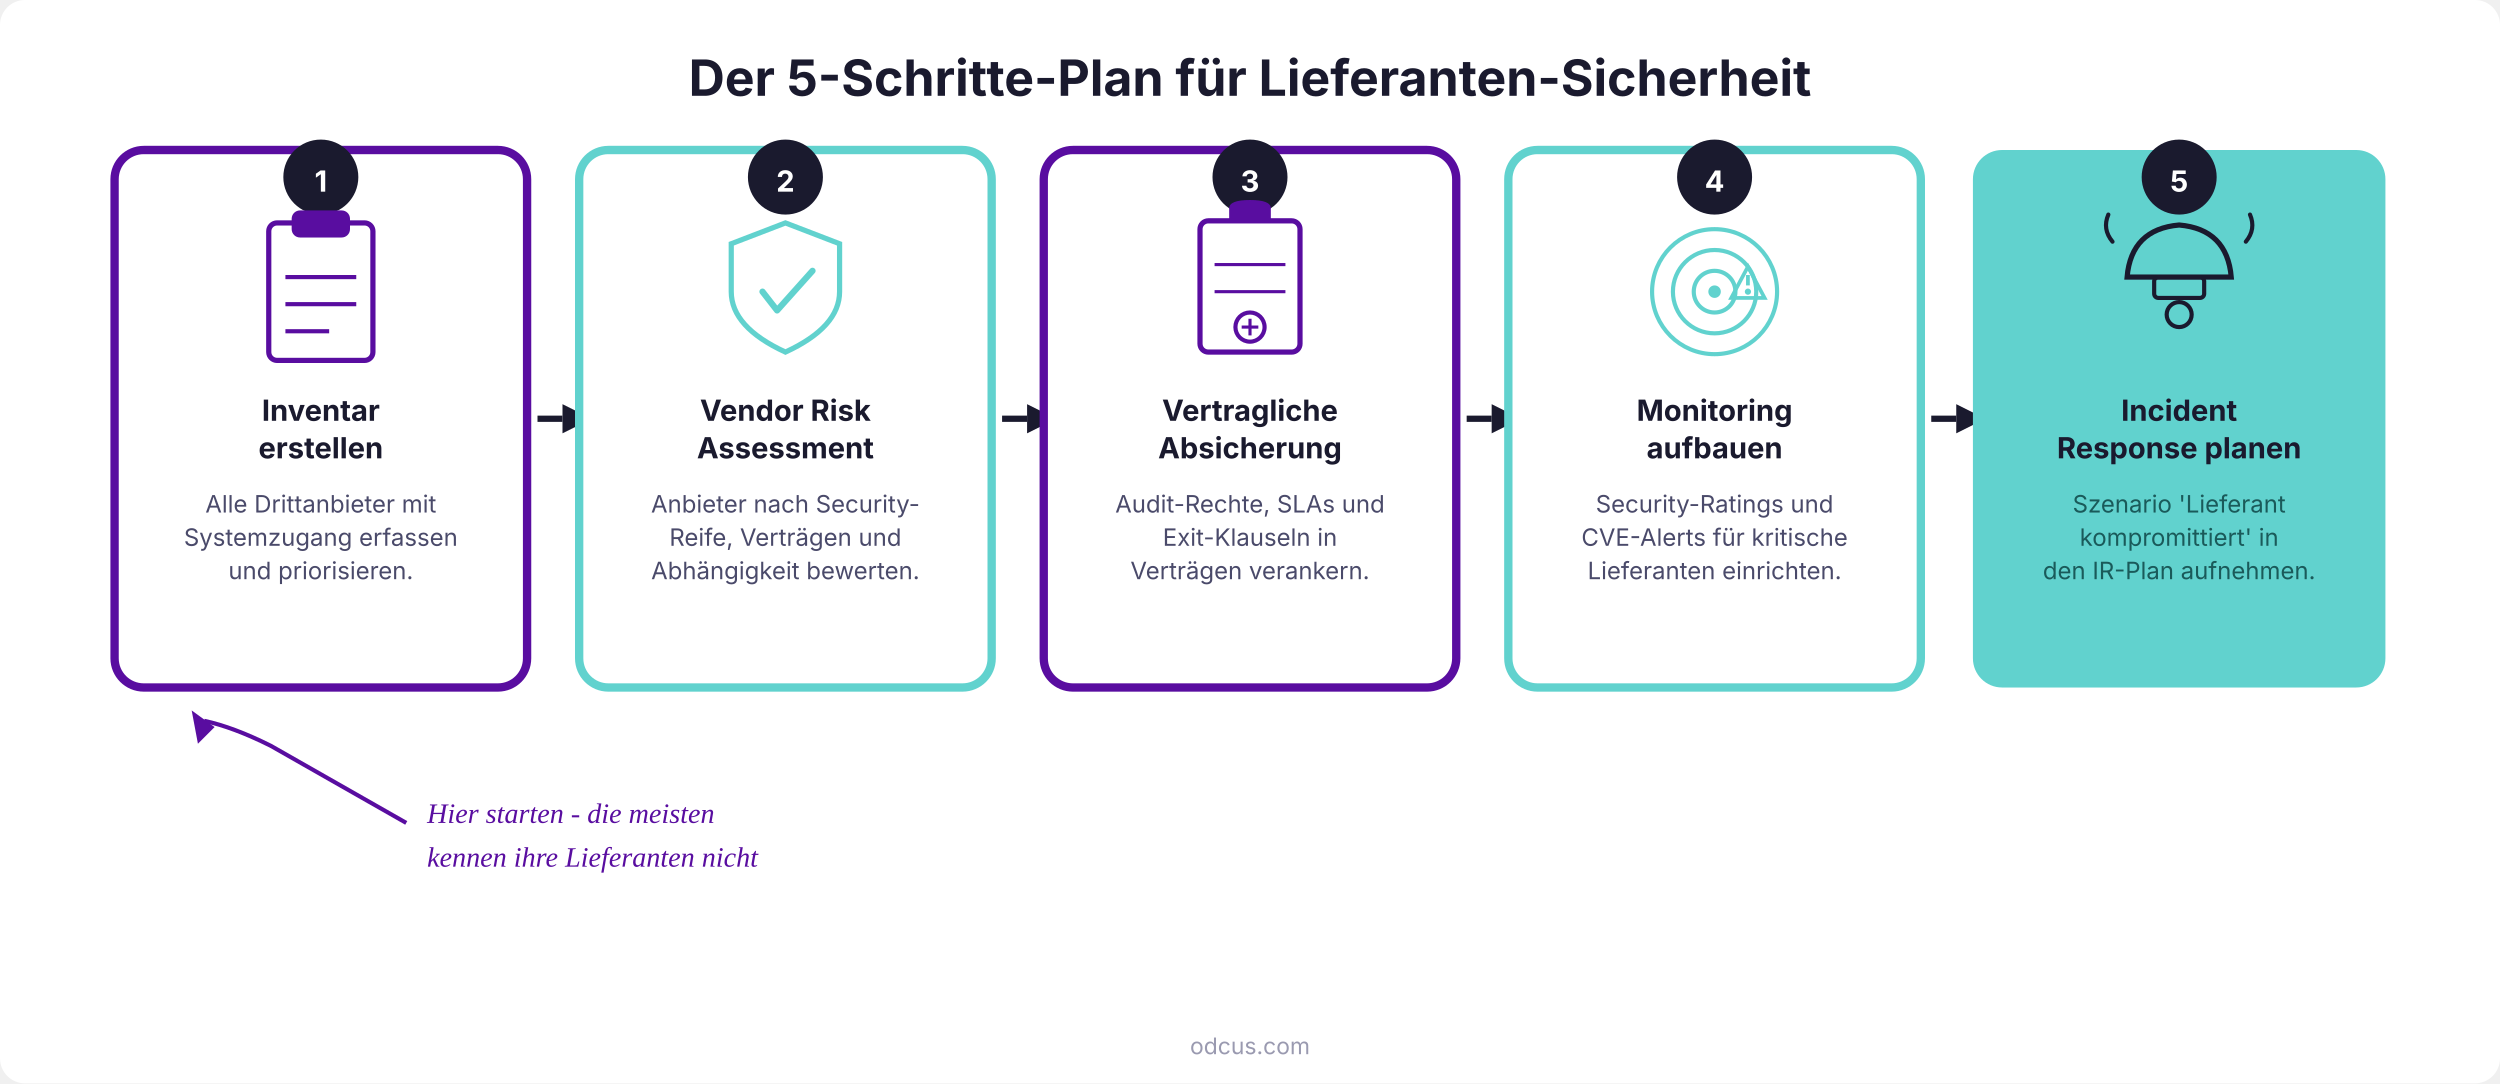
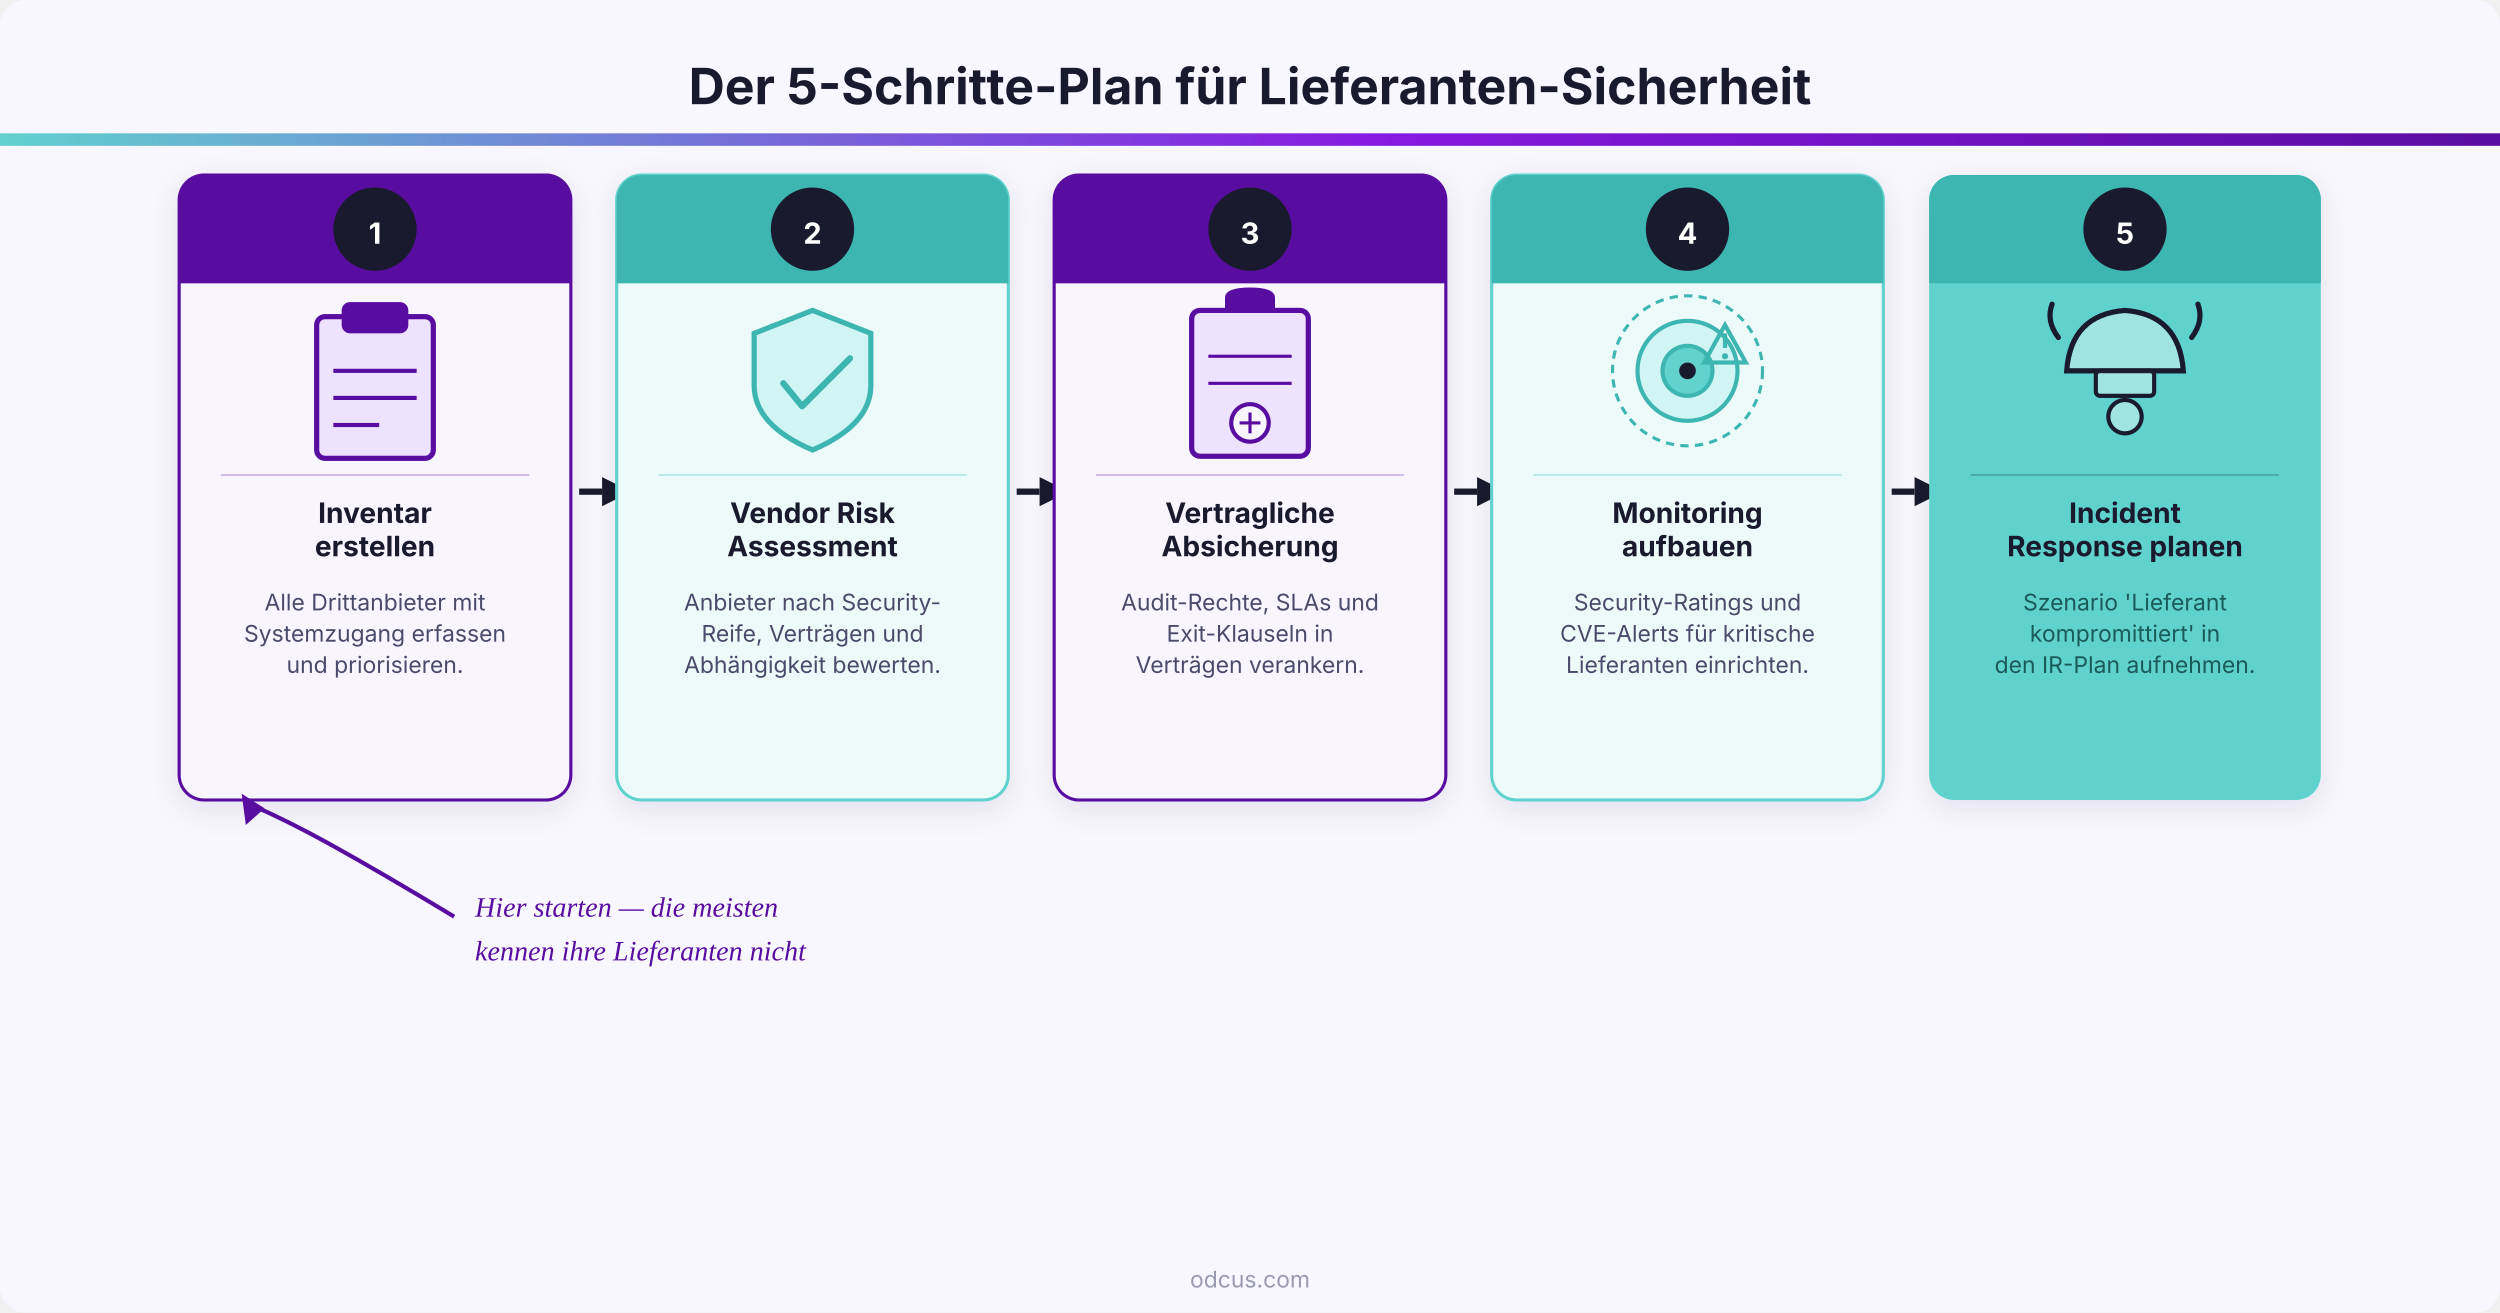
- <svg xmlns="http://www.w3.org/2000/svg" viewBox="0 0 1200 520" width="1200" height="520">
-   <rect width="1200" height="520" fill="#FFFFFF" rx="12" />
-   <text x="600" y="46" text-anchor="middle" font-family="Inter,Arial,Helvetica,sans-serif" font-size="24" font-weight="700" fill="#1A1A2E">Der 5-Schritte-Plan für Lieferanten-Sicherheit</text>
-   <rect x="55" y="72" width="198" height="258" rx="14" fill="#FFFFFF" stroke="#590DA0" stroke-width="4" />
-   <circle cx="154" cy="85" r="18" fill="#1A1A2E" />
-   <text x="154" y="92" text-anchor="middle" font-family="Inter,Arial,Helvetica,sans-serif" font-size="14" font-weight="700" fill="#FFFFFF">1</text>
-   <rect x="129" y="107" width="50" height="66" rx="4" fill="none" stroke="#590DA0" stroke-width="2.5" />
-   <rect x="140" y="101" width="28" height="13" rx="4" fill="#590DA0" />
-   <line x1="137" y1="133" x2="171" y2="133" stroke="#590DA0" stroke-width="2" />
-   <line x1="137" y1="146" x2="171" y2="146" stroke="#590DA0" stroke-width="2" />
-   <line x1="137" y1="159" x2="158" y2="159" stroke="#590DA0" stroke-width="2" />
-   <text x="154" y="202" text-anchor="middle" font-family="Inter,Arial,Helvetica,sans-serif" font-size="14" font-weight="700" fill="#1A1A2E">Inventar</text>
-   <text x="154" y="220" text-anchor="middle" font-family="Inter,Arial,Helvetica,sans-serif" font-size="14" font-weight="700" fill="#1A1A2E">erstellen</text>
-   <text x="154" y="246" text-anchor="middle" font-family="Inter,Arial,Helvetica,sans-serif" font-size="11.5" fill="#4A4A6A">Alle Drittanbieter mit</text>
-   <text x="154" y="262" text-anchor="middle" font-family="Inter,Arial,Helvetica,sans-serif" font-size="11.5" fill="#4A4A6A">Systemzugang erfassen</text>
-   <text x="154" y="278" text-anchor="middle" font-family="Inter,Arial,Helvetica,sans-serif" font-size="11.5" fill="#4A4A6A">und priorisieren.</text>
-   <line x1="258" y1="201" x2="270" y2="201" stroke="#1A1A2E" stroke-width="3" />
-   <polygon points="270,194 270,208 284,201" fill="#1A1A2E" />
-   <rect x="278" y="72" width="198" height="258" rx="14" fill="#FFFFFF" stroke="#61D2CE" stroke-width="4" />
-   <circle cx="377" cy="85" r="18" fill="#1A1A2E" />
-   <text x="377" y="92" text-anchor="middle" font-family="Inter,Arial,Helvetica,sans-serif" font-size="14" font-weight="700" fill="#FFFFFF">2</text>
-   <path d="M377 107 L403 117 L403 140 Q403 157 377 169 Q351 157 351 140 L351 117 Z" fill="none" stroke="#61D2CE" stroke-width="2.5" />
-   <polyline points="366,140 373,149 390,130" stroke="#61D2CE" stroke-width="3" fill="none" stroke-linecap="round" stroke-linejoin="round" />
-   <text x="377" y="202" text-anchor="middle" font-family="Inter,Arial,Helvetica,sans-serif" font-size="14" font-weight="700" fill="#1A1A2E">Vendor Risk</text>
-   <text x="377" y="220" text-anchor="middle" font-family="Inter,Arial,Helvetica,sans-serif" font-size="14" font-weight="700" fill="#1A1A2E">Assessment</text>
-   <text x="377" y="246" text-anchor="middle" font-family="Inter,Arial,Helvetica,sans-serif" font-size="11.5" fill="#4A4A6A">Anbieter nach Security-</text>
-   <text x="377" y="262" text-anchor="middle" font-family="Inter,Arial,Helvetica,sans-serif" font-size="11.5" fill="#4A4A6A">Reife, Verträgen und</text>
-   <text x="377" y="278" text-anchor="middle" font-family="Inter,Arial,Helvetica,sans-serif" font-size="11.5" fill="#4A4A6A">Abhängigkeit bewerten.</text>
-   <line x1="481" y1="201" x2="493" y2="201" stroke="#1A1A2E" stroke-width="3" />
-   <polygon points="493,194 493,208 507,201" fill="#1A1A2E" />
-   <rect x="501" y="72" width="198" height="258" rx="14" fill="#FFFFFF" stroke="#590DA0" stroke-width="4" />
-   <circle cx="600" cy="85" r="18" fill="#1A1A2E" />
-   <text x="600" y="92" text-anchor="middle" font-family="Inter,Arial,Helvetica,sans-serif" font-size="14" font-weight="700" fill="#FFFFFF">3</text>
-   <rect x="576" y="106" width="48" height="63" rx="4" fill="none" stroke="#590DA0" stroke-width="2.5" />
-   <path d="M590 106 L590 100 Q590 96 600 96 Q610 96 610 100 L610 106" fill="#590DA0" />
-   <line x1="583" y1="127" x2="617" y2="127" stroke="#590DA0" stroke-width="1.5" />
-   <line x1="583" y1="140" x2="617" y2="140" stroke="#590DA0" stroke-width="1.5" />
-   <circle cx="600" cy="157" r="7" fill="none" stroke="#590DA0" stroke-width="2" />
-   <line x1="596" y1="157" x2="604" y2="157" stroke="#590DA0" stroke-width="1.5" />
-   <line x1="600" y1="153" x2="600" y2="161" stroke="#590DA0" stroke-width="1.5" />
-   <text x="600" y="202" text-anchor="middle" font-family="Inter,Arial,Helvetica,sans-serif" font-size="14" font-weight="700" fill="#1A1A2E">Vertragliche</text>
-   <text x="600" y="220" text-anchor="middle" font-family="Inter,Arial,Helvetica,sans-serif" font-size="14" font-weight="700" fill="#1A1A2E">Absicherung</text>
-   <text x="600" y="246" text-anchor="middle" font-family="Inter,Arial,Helvetica,sans-serif" font-size="11.5" fill="#4A4A6A">Audit-Rechte, SLAs und</text>
-   <text x="600" y="262" text-anchor="middle" font-family="Inter,Arial,Helvetica,sans-serif" font-size="11.5" fill="#4A4A6A">Exit-Klauseln in</text>
-   <text x="600" y="278" text-anchor="middle" font-family="Inter,Arial,Helvetica,sans-serif" font-size="11.5" fill="#4A4A6A">Verträgen verankern.</text>
-   <line x1="704" y1="201" x2="716" y2="201" stroke="#1A1A2E" stroke-width="3" />
-   <polygon points="716,194 716,208 730,201" fill="#1A1A2E" />
-   <rect x="724" y="72" width="198" height="258" rx="14" fill="#FFFFFF" stroke="#61D2CE" stroke-width="4" />
-   <circle cx="823" cy="85" r="18" fill="#1A1A2E" />
-   <text x="823" y="92" text-anchor="middle" font-family="Inter,Arial,Helvetica,sans-serif" font-size="14" font-weight="700" fill="#FFFFFF">4</text>
-   <circle cx="823" cy="140" r="30" fill="none" stroke="#61D2CE" stroke-width="2" />
-   <circle cx="823" cy="140" r="20" fill="none" stroke="#61D2CE" stroke-width="2" />
-   <circle cx="823" cy="140" r="10" fill="none" stroke="#61D2CE" stroke-width="2" />
-   <circle cx="823" cy="140" r="3" fill="#61D2CE" />
-   <polygon points="839,128 847,143 831,143" fill="none" stroke="#61D2CE" stroke-width="1.8" />
-   <line x1="839" y1="132" x2="839" y2="137" stroke="#61D2CE" stroke-width="1.8" />
-   <circle cx="839" cy="140" r="1.5" fill="#61D2CE" />
-   <text x="823" y="202" text-anchor="middle" font-family="Inter,Arial,Helvetica,sans-serif" font-size="14" font-weight="700" fill="#1A1A2E">Monitoring</text>
-   <text x="823" y="220" text-anchor="middle" font-family="Inter,Arial,Helvetica,sans-serif" font-size="14" font-weight="700" fill="#1A1A2E">aufbauen</text>
-   <text x="823" y="246" text-anchor="middle" font-family="Inter,Arial,Helvetica,sans-serif" font-size="11.5" fill="#4A4A6A">Security-Ratings und</text>
-   <text x="823" y="262" text-anchor="middle" font-family="Inter,Arial,Helvetica,sans-serif" font-size="11.5" fill="#4A4A6A">CVE-Alerts für kritische</text>
-   <text x="823" y="278" text-anchor="middle" font-family="Inter,Arial,Helvetica,sans-serif" font-size="11.5" fill="#4A4A6A">Lieferanten einrichten.</text>
-   <line x1="927" y1="201" x2="939" y2="201" stroke="#1A1A2E" stroke-width="3" />
-   <polygon points="939,194 939,208 953,201" fill="#1A1A2E" />
-   <rect x="947" y="72" width="198" height="258" rx="14" fill="#61D2CE" />
-   <circle cx="1046" cy="85" r="18" fill="#1A1A2E" />
-   <text x="1046" y="92" text-anchor="middle" font-family="Inter,Arial,Helvetica,sans-serif" font-size="14" font-weight="700" fill="#FFFFFF">5</text>
-   <path d="M1046 108 Q1069 110 1071 133 L1021 133 Q1023 110 1046 108 Z" fill="none" stroke="#1A1A2E" stroke-width="2.5" />
-   <rect x="1034" y="133" width="24" height="10" rx="2" fill="none" stroke="#1A1A2E" stroke-width="2" />
-   <circle cx="1046" cy="151" r="6" fill="none" stroke="#1A1A2E" stroke-width="2" />
-   <path d="M1014 116 Q1009 110 1012 103" stroke="#1A1A2E" stroke-width="2" fill="none" stroke-linecap="round" />
-   <path d="M1078 116 Q1083 110 1080 103" stroke="#1A1A2E" stroke-width="2" fill="none" stroke-linecap="round" />
-   <text x="1046" y="202" text-anchor="middle" font-family="Inter,Arial,Helvetica,sans-serif" font-size="14" font-weight="700" fill="#1A1A2E">Incident</text>
-   <text x="1046" y="220" text-anchor="middle" font-family="Inter,Arial,Helvetica,sans-serif" font-size="14" font-weight="700" fill="#1A1A2E">Response planen</text>
-   <text x="1046" y="246" text-anchor="middle" font-family="Inter,Arial,Helvetica,sans-serif" font-size="11.5" fill="#1A5A5A">Szenario 'Lieferant</text>
-   <text x="1046" y="262" text-anchor="middle" font-family="Inter,Arial,Helvetica,sans-serif" font-size="11.5" fill="#1A5A5A">kompromittiert' in</text>
-   <text x="1046" y="278" text-anchor="middle" font-family="Inter,Arial,Helvetica,sans-serif" font-size="11.5" fill="#1A5A5A">den IR-Plan aufnehmen.</text>
-   <path d="M 195 395 Q 160 375 130 358 Q 112 349 98 346" stroke="#590DA0" stroke-width="2" fill="none" />
-   <polygon points="92,341 103,349 95,357" fill="#590DA0" />
-   <text x="205" y="395" font-family="Georgia,'Times New Roman',serif" font-size="13.5" font-style="italic" fill="#590DA0">Hier starten - die meisten</text>
-   <text x="205" y="416" font-family="Georgia,'Times New Roman',serif" font-size="13.5" font-style="italic" fill="#590DA0">kennen ihre Lieferanten nicht</text>
-   <text x="600" y="506" text-anchor="middle" font-family="Inter,Arial,Helvetica,sans-serif" font-size="11" fill="#9A9AB0">odcus.com</text>
+ <svg xmlns="http://www.w3.org/2000/svg" viewBox="0 0 1200 630" width="1200" height="630">
+   <defs>
+     <linearGradient id="hdr" x1="0%" y1="0%" x2="100%" y2="0%">
+       <stop offset="0%" stop-color="#61D2CE" />
+       <stop offset="55%" stop-color="#8719E1" />
+       <stop offset="100%" stop-color="#590DA0" />
+     </linearGradient>
+     <filter id="cs" x="-6%" y="-6%" width="112%" height="118%">
+       <feDropShadow dx="0" dy="4" stdDeviation="7" flood-color="#1A1A2E" flood-opacity="0.09" />
+     </filter>
+     <clipPath id="c1">
+       <rect x="86" y="84" width="188" height="300" rx="12" />
+     </clipPath>
+     <clipPath id="c2">
+       <rect x="296" y="84" width="188" height="300" rx="12" />
+     </clipPath>
+     <clipPath id="c3">
+       <rect x="506" y="84" width="188" height="300" rx="12" />
+     </clipPath>
+     <clipPath id="c4">
+       <rect x="716" y="84" width="188" height="300" rx="12" />
+     </clipPath>
+     <clipPath id="c5">
+       <rect x="926" y="84" width="188" height="300" rx="12" />
+     </clipPath>
+   </defs>
+   <rect width="1200" height="630" fill="#F8F7FF" rx="12" />
+   <text x="600" y="50" text-anchor="middle" font-family="Inter,Arial,Helvetica,sans-serif" font-size="24" font-weight="700" fill="#1A1A2E">Der 5-Schritte-Plan für Lieferanten-Sicherheit</text>
+   <rect x="0" y="64" width="1200" height="6" fill="url(#hdr)" />
+   <rect x="86" y="84" width="188" height="300" rx="12" fill="#F9F5FF" stroke="#590DA0" stroke-width="1.5" filter="url(#cs)" />
+   <rect x="86" y="84" width="188" height="52" fill="#590DA0" clip-path="url(#c1)" />
+   <circle cx="180" cy="110" r="20" fill="#1A1A2E" />
+   <text x="180" y="117" text-anchor="middle" font-family="Inter,Arial,Helvetica,sans-serif" font-size="14" font-weight="700" fill="#FFFFFF">1</text>
+   <rect x="152" y="152" width="56" height="68" rx="4" fill="#EDE2FF" stroke="#590DA0" stroke-width="2.5" />
+   <rect x="164" y="145" width="32" height="15" rx="4" fill="#590DA0" />
+   <line x1="160" y1="178" x2="200" y2="178" stroke="#590DA0" stroke-width="2" />
+   <line x1="160" y1="191" x2="200" y2="191" stroke="#590DA0" stroke-width="2" />
+   <line x1="160" y1="204" x2="182" y2="204" stroke="#590DA0" stroke-width="2" />
+   <line x1="106" y1="228" x2="254" y2="228" stroke="#590DA0" stroke-width="0.75" stroke-opacity="0.30" />
+   <text x="180" y="251" text-anchor="middle" font-family="Inter,Arial,Helvetica,sans-serif" font-size="13.5" font-weight="700" fill="#1A1A2E">Inventar</text>
+   <text x="180" y="267" text-anchor="middle" font-family="Inter,Arial,Helvetica,sans-serif" font-size="13.5" font-weight="700" fill="#1A1A2E">erstellen</text>
+   <text x="180" y="293" text-anchor="middle" font-family="Inter,Arial,Helvetica,sans-serif" font-size="11" fill="#4A4A6A">Alle Drittanbieter mit</text>
+   <text x="180" y="308" text-anchor="middle" font-family="Inter,Arial,Helvetica,sans-serif" font-size="11" fill="#4A4A6A">Systemzugang erfassen</text>
+   <text x="180" y="323" text-anchor="middle" font-family="Inter,Arial,Helvetica,sans-serif" font-size="11" fill="#4A4A6A">und priorisieren.</text>
+   <line x1="278" y1="236" x2="289" y2="236" stroke="#1A1A2E" stroke-width="3" />
+   <polygon points="289,229 289,243 303,236" fill="#1A1A2E" />
+   <rect x="296" y="84" width="188" height="300" rx="12" fill="#EDFAFA" stroke="#61D2CE" stroke-width="1.5" filter="url(#cs)" />
+   <rect x="296" y="84" width="188" height="52" fill="#3DB5B1" clip-path="url(#c2)" />
+   <circle cx="390" cy="110" r="20" fill="#1A1A2E" />
+   <text x="390" y="117" text-anchor="middle" font-family="Inter,Arial,Helvetica,sans-serif" font-size="14" font-weight="700" fill="#FFFFFF">2</text>
+   <path d="M390 149 L418 160 L418 185 Q418 204 390 216 Q362 204 362 185 L362 160 Z" fill="#D0F5F4" stroke="#3DB5B1" stroke-width="2.5" />
+   <polyline points="376,184 385,195 408,172" stroke="#3DB5B1" stroke-width="3" fill="none" stroke-linecap="round" stroke-linejoin="round" />
+   <line x1="316" y1="228" x2="464" y2="228" stroke="#61D2CE" stroke-width="0.75" stroke-opacity="0.45" />
+   <text x="390" y="251" text-anchor="middle" font-family="Inter,Arial,Helvetica,sans-serif" font-size="13.5" font-weight="700" fill="#1A1A2E">Vendor Risk</text>
+   <text x="390" y="267" text-anchor="middle" font-family="Inter,Arial,Helvetica,sans-serif" font-size="13.5" font-weight="700" fill="#1A1A2E">Assessment</text>
+   <text x="390" y="293" text-anchor="middle" font-family="Inter,Arial,Helvetica,sans-serif" font-size="11" fill="#4A4A6A">Anbieter nach Security-</text>
+   <text x="390" y="308" text-anchor="middle" font-family="Inter,Arial,Helvetica,sans-serif" font-size="11" fill="#4A4A6A">Reife, Verträgen und</text>
+   <text x="390" y="323" text-anchor="middle" font-family="Inter,Arial,Helvetica,sans-serif" font-size="11" fill="#4A4A6A">Abhängigkeit bewerten.</text>
+   <line x1="488" y1="236" x2="499" y2="236" stroke="#1A1A2E" stroke-width="3" />
+   <polygon points="499,229 499,243 513,236" fill="#1A1A2E" />
+   <rect x="506" y="84" width="188" height="300" rx="12" fill="#F9F5FF" stroke="#590DA0" stroke-width="1.5" filter="url(#cs)" />
+   <rect x="506" y="84" width="188" height="52" fill="#590DA0" clip-path="url(#c3)" />
+   <circle cx="600" cy="110" r="20" fill="#1A1A2E" />
+   <text x="600" y="117" text-anchor="middle" font-family="Inter,Arial,Helvetica,sans-serif" font-size="14" font-weight="700" fill="#FFFFFF">3</text>
+   <rect x="572" y="149" width="56" height="70" rx="4" fill="#EDE2FF" stroke="#590DA0" stroke-width="2.5" />
+   <path d="M588 149 L588 143 Q588 138 600 138 Q612 138 612 143 L612 149" fill="#590DA0" />
+   <line x1="580" y1="171" x2="620" y2="171" stroke="#590DA0" stroke-width="1.5" />
+   <line x1="580" y1="184" x2="620" y2="184" stroke="#590DA0" stroke-width="1.5" />
+   <circle cx="600" cy="203" r="9" fill="#F9F5FF" stroke="#590DA0" stroke-width="2" />
+   <line x1="595" y1="203" x2="605" y2="203" stroke="#590DA0" stroke-width="1.5" />
+   <line x1="600" y1="198" x2="600" y2="208" stroke="#590DA0" stroke-width="1.5" />
+   <line x1="526" y1="228" x2="674" y2="228" stroke="#590DA0" stroke-width="0.75" stroke-opacity="0.30" />
+   <text x="600" y="251" text-anchor="middle" font-family="Inter,Arial,Helvetica,sans-serif" font-size="13.5" font-weight="700" fill="#1A1A2E">Vertragliche</text>
+   <text x="600" y="267" text-anchor="middle" font-family="Inter,Arial,Helvetica,sans-serif" font-size="13.5" font-weight="700" fill="#1A1A2E">Absicherung</text>
+   <text x="600" y="293" text-anchor="middle" font-family="Inter,Arial,Helvetica,sans-serif" font-size="11" fill="#4A4A6A">Audit-Rechte, SLAs und</text>
+   <text x="600" y="308" text-anchor="middle" font-family="Inter,Arial,Helvetica,sans-serif" font-size="11" fill="#4A4A6A">Exit-Klauseln in</text>
+   <text x="600" y="323" text-anchor="middle" font-family="Inter,Arial,Helvetica,sans-serif" font-size="11" fill="#4A4A6A">Verträgen verankern.</text>
+   <line x1="698" y1="236" x2="709" y2="236" stroke="#1A1A2E" stroke-width="3" />
+   <polygon points="709,229 709,243 723,236" fill="#1A1A2E" />
+   <rect x="716" y="84" width="188" height="300" rx="12" fill="#EDFAFA" stroke="#61D2CE" stroke-width="1.5" filter="url(#cs)" />
+   <rect x="716" y="84" width="188" height="52" fill="#3DB5B1" clip-path="url(#c4)" />
+   <circle cx="810" cy="110" r="20" fill="#1A1A2E" />
+   <text x="810" y="117" text-anchor="middle" font-family="Inter,Arial,Helvetica,sans-serif" font-size="14" font-weight="700" fill="#FFFFFF">4</text>
+   <circle cx="810" cy="178" r="36" fill="none" stroke="#3DB5B1" stroke-width="1.5" stroke-dasharray="4,3" />
+   <circle cx="810" cy="178" r="24" fill="#D0F5F4" stroke="#3DB5B1" stroke-width="2" />
+   <circle cx="810" cy="178" r="12" fill="#61D2CE" stroke="#3DB5B1" stroke-width="2" />
+   <circle cx="810" cy="178" r="4" fill="#1A1A2E" />
+   <polygon points="828,156 838,174 818,174" fill="none" stroke="#3DB5B1" stroke-width="2" />
+   <line x1="828" y1="160" x2="828" y2="167" stroke="#3DB5B1" stroke-width="2" />
+   <circle cx="828" cy="171" r="1.5" fill="#3DB5B1" />
+   <line x1="736" y1="228" x2="884" y2="228" stroke="#61D2CE" stroke-width="0.75" stroke-opacity="0.45" />
+   <text x="810" y="251" text-anchor="middle" font-family="Inter,Arial,Helvetica,sans-serif" font-size="13.5" font-weight="700" fill="#1A1A2E">Monitoring</text>
+   <text x="810" y="267" text-anchor="middle" font-family="Inter,Arial,Helvetica,sans-serif" font-size="13.5" font-weight="700" fill="#1A1A2E">aufbauen</text>
+   <text x="810" y="293" text-anchor="middle" font-family="Inter,Arial,Helvetica,sans-serif" font-size="11" fill="#4A4A6A">Security-Ratings und</text>
+   <text x="810" y="308" text-anchor="middle" font-family="Inter,Arial,Helvetica,sans-serif" font-size="11" fill="#4A4A6A">CVE-Alerts für kritische</text>
+   <text x="810" y="323" text-anchor="middle" font-family="Inter,Arial,Helvetica,sans-serif" font-size="11" fill="#4A4A6A">Lieferanten einrichten.</text>
+   <line x1="908" y1="236" x2="919" y2="236" stroke="#1A1A2E" stroke-width="3" />
+   <polygon points="919,229 919,243 933,236" fill="#1A1A2E" />
+   <rect x="926" y="84" width="188" height="300" rx="12" fill="#61D2CE" filter="url(#cs)" />
+   <rect x="926" y="84" width="188" height="52" fill="#3DB5B1" clip-path="url(#c5)" />
+   <circle cx="1020" cy="110" r="20" fill="#1A1A2E" />
+   <text x="1020" y="117" text-anchor="middle" font-family="Inter,Arial,Helvetica,sans-serif" font-size="14" font-weight="700" fill="#FFFFFF">5</text>
+   <path d="M1020 149 Q1046 151 1048 178 L992 178 Q994 151 1020 149 Z" fill="rgba(255,255,255,0.4)" stroke="#1A1A2E" stroke-width="2.5" />
+   <rect x="1006" y="178" width="28" height="12" rx="2" fill="rgba(255,255,255,0.4)" stroke="#1A1A2E" stroke-width="2" />
+   <circle cx="1020" cy="200" r="8" fill="rgba(255,255,255,0.4)" stroke="#1A1A2E" stroke-width="2" />
+   <path d="M988 162 Q982 154 985 146" stroke="#1A1A2E" stroke-width="2.5" fill="none" stroke-linecap="round" />
+   <path d="M1052 162 Q1058 154 1055 146" stroke="#1A1A2E" stroke-width="2.5" fill="none" stroke-linecap="round" />
+   <line x1="946" y1="228" x2="1094" y2="228" stroke="#1A5A5A" stroke-width="0.75" stroke-opacity="0.40" />
+   <text x="1020" y="251" text-anchor="middle" font-family="Inter,Arial,Helvetica,sans-serif" font-size="13.5" font-weight="700" fill="#1A1A2E">Incident</text>
+   <text x="1020" y="267" text-anchor="middle" font-family="Inter,Arial,Helvetica,sans-serif" font-size="13.5" font-weight="700" fill="#1A1A2E">Response planen</text>
+   <text x="1020" y="293" text-anchor="middle" font-family="Inter,Arial,Helvetica,sans-serif" font-size="11" fill="#1A5A5A">Szenario 'Lieferant</text>
+   <text x="1020" y="308" text-anchor="middle" font-family="Inter,Arial,Helvetica,sans-serif" font-size="11" fill="#1A5A5A">kompromittiert' in</text>
+   <text x="1020" y="323" text-anchor="middle" font-family="Inter,Arial,Helvetica,sans-serif" font-size="11" fill="#1A5A5A">den IR-Plan aufnehmen.</text>
+   <path d="M 218 440 Q 185 420 158 405 Q 138 394 122 387" stroke="#590DA0" stroke-width="2" fill="none" />
+   <polygon points="116,381 127,388 118,396" fill="#590DA0" />
+   <text x="228" y="440" font-family="Georgia,'Times New Roman',serif" font-size="13.5" font-style="italic" fill="#590DA0">Hier starten — die meisten</text>
+   <text x="228" y="461" font-family="Georgia,'Times New Roman',serif" font-size="13.5" font-style="italic" fill="#590DA0">kennen ihre Lieferanten nicht</text>
+   <text x="600" y="618" text-anchor="middle" font-family="Inter,Arial,Helvetica,sans-serif" font-size="11" fill="#9A9AB0">odcus.com</text>
</svg>
